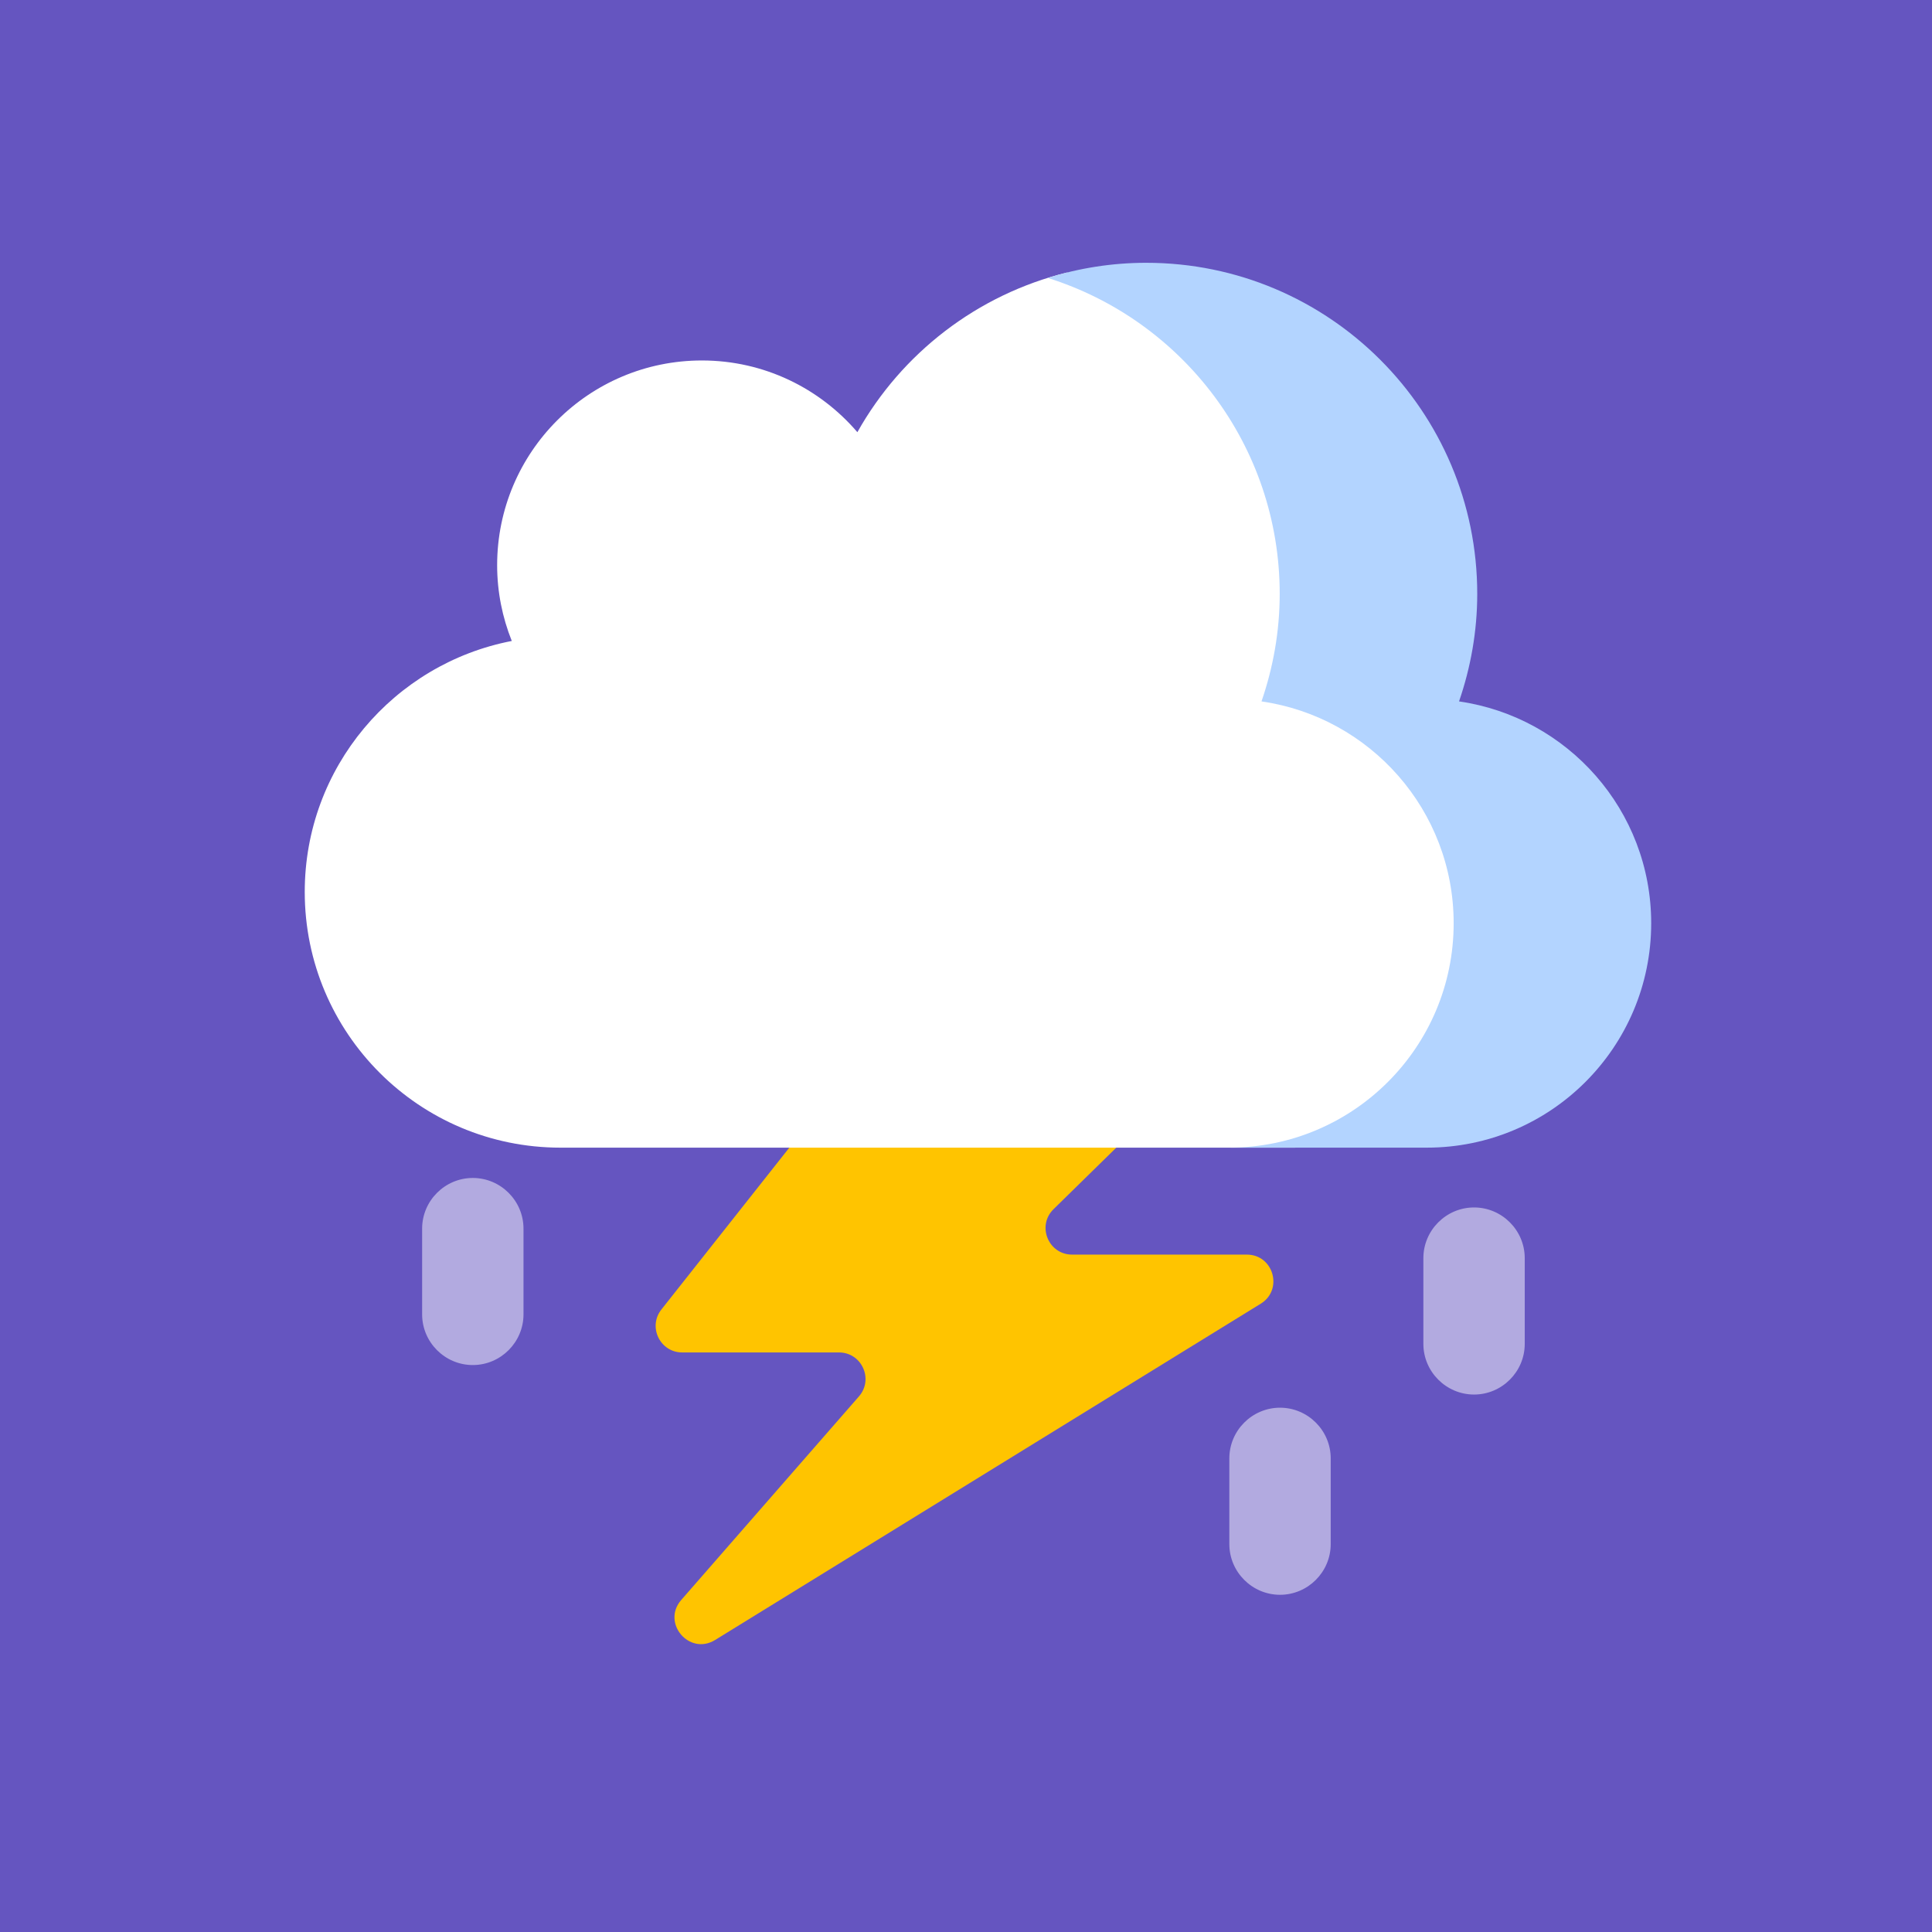
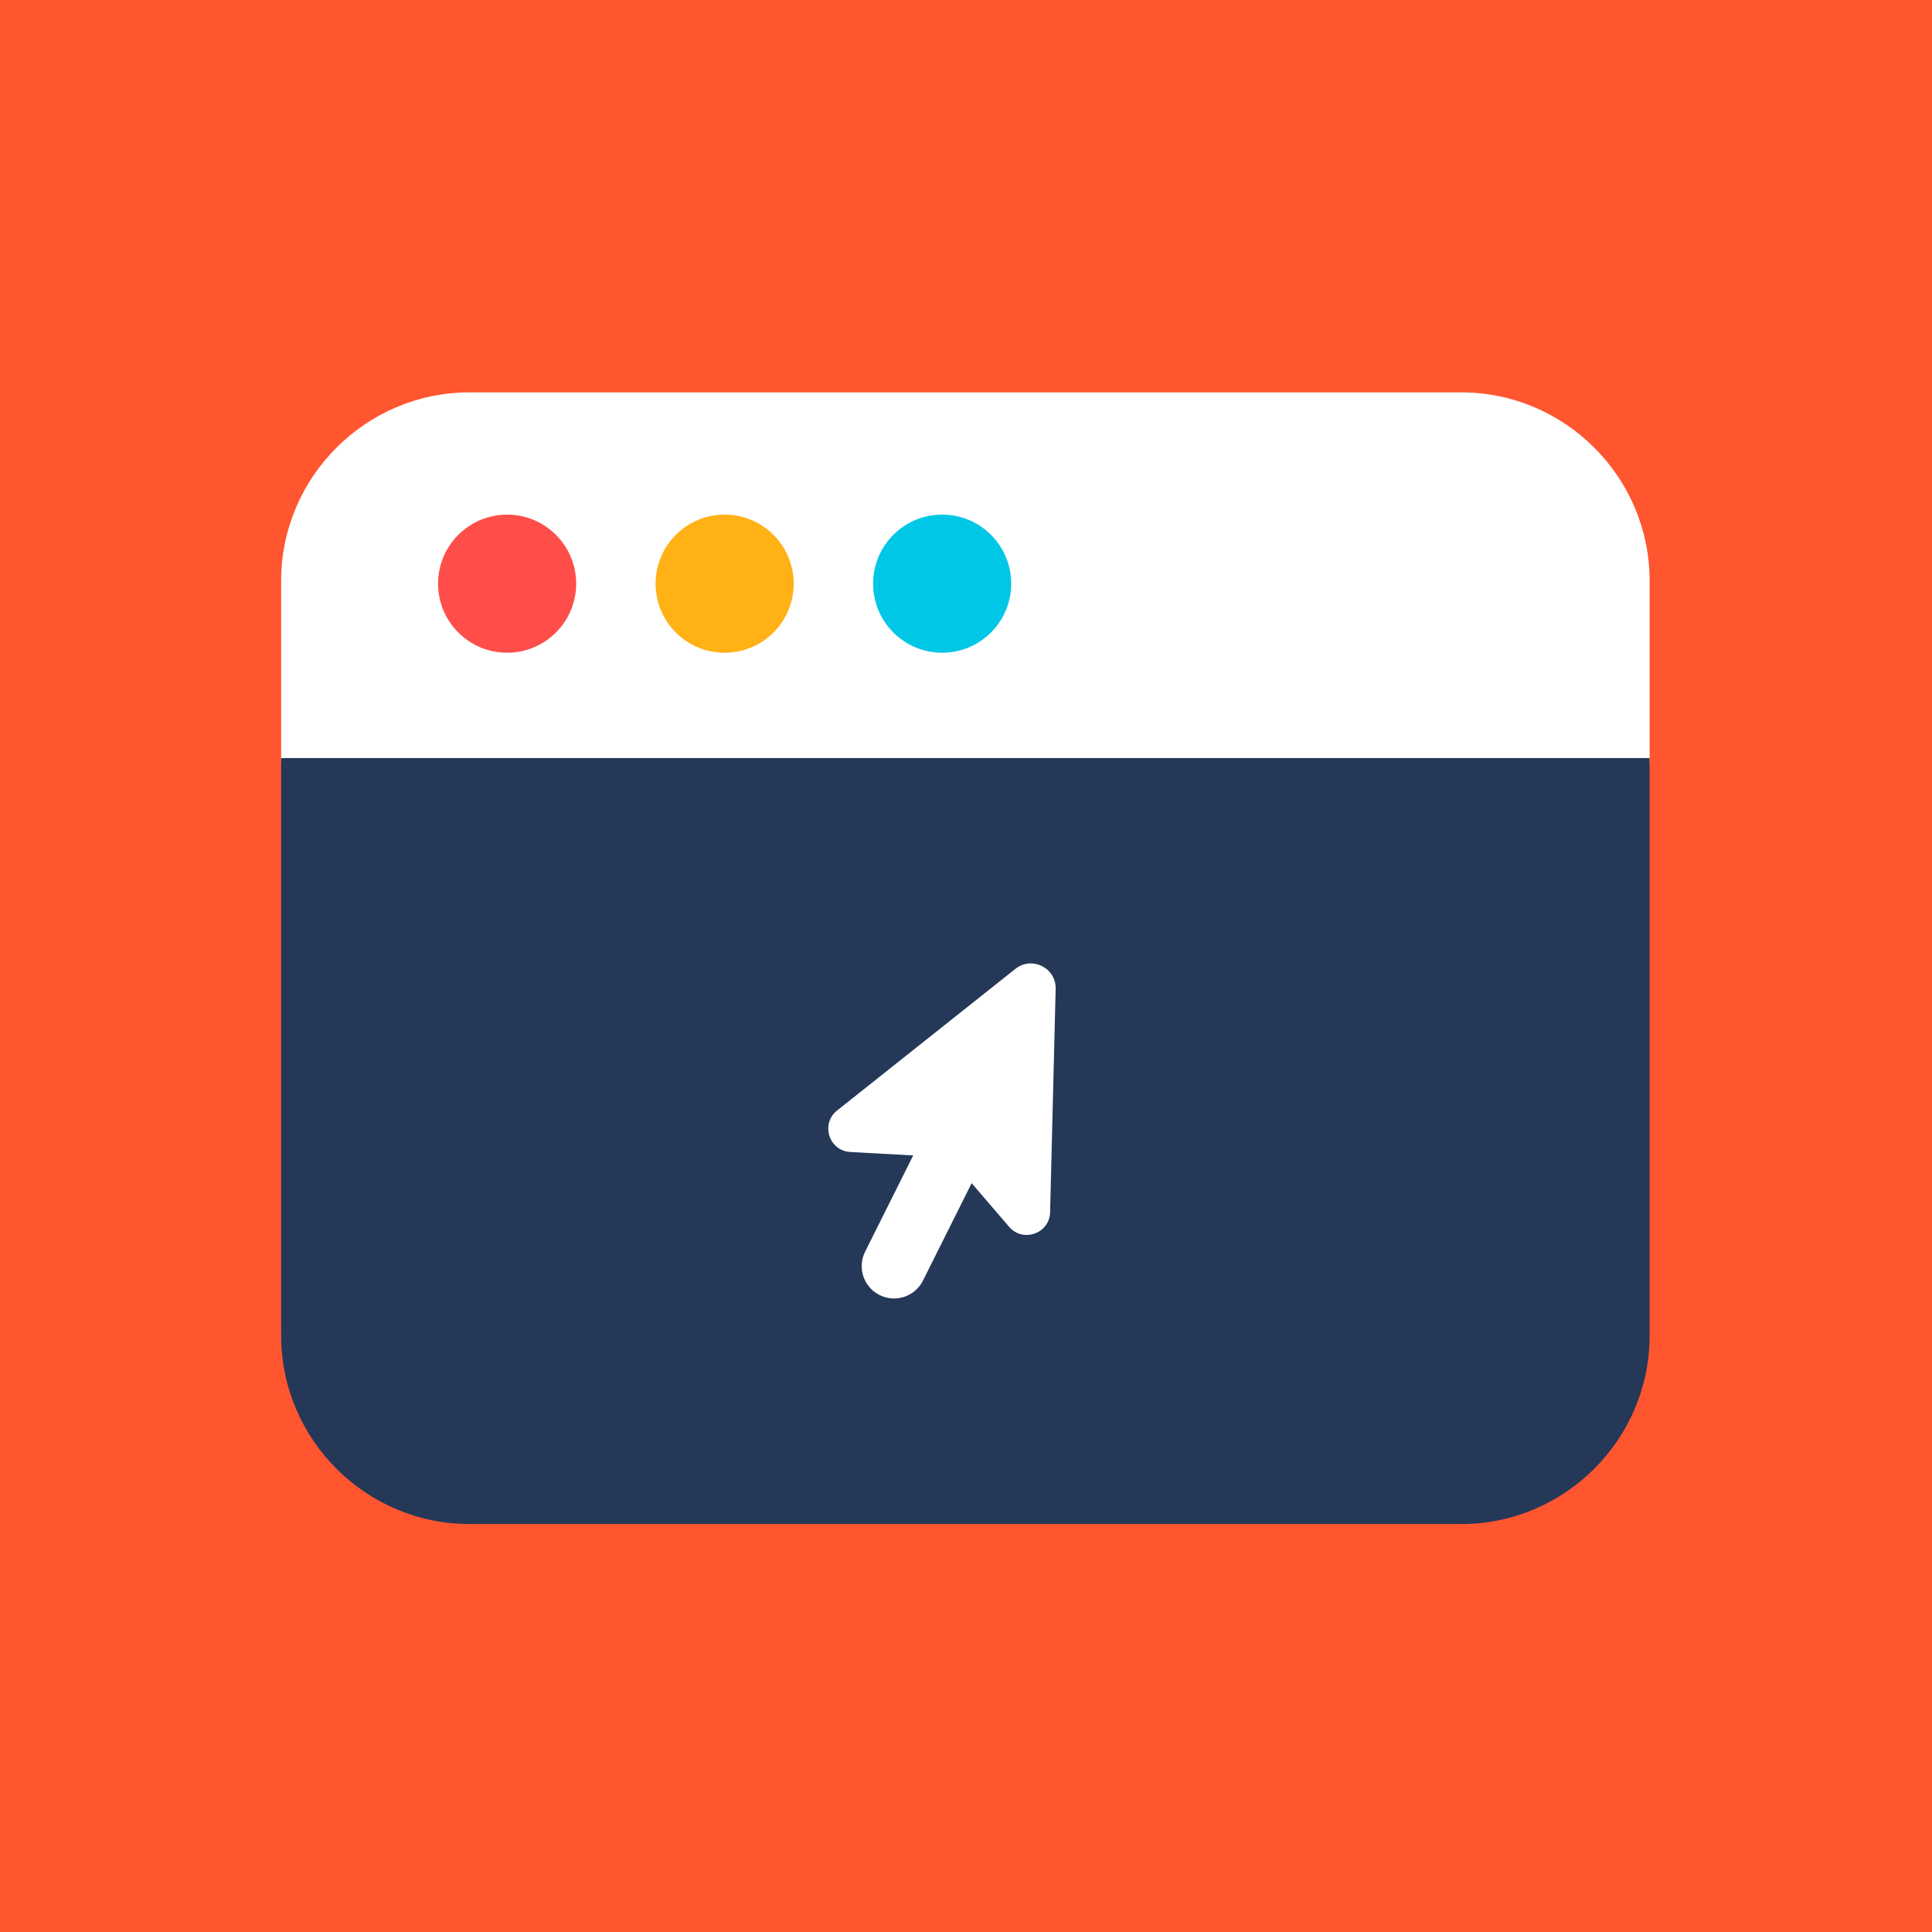
<svg xmlns="http://www.w3.org/2000/svg" xmlns:xlink="http://www.w3.org/1999/xlink" width="128px" height="128px" viewBox="0 0 128 128" version="1.1" style="background: #FFFFFF;">
  <defs>
    <rect id="path-1" x="0" y="0" width="128" height="128" />
  </defs>
  <g id="Page-1" stroke="none" stroke-width="1" fill="none" fill-rule="evenodd">
-     <g id="project_avatar_storm">
-       <g id="Storm">
+     <g id="project_avatar_website">
+       <g id="website">
        <g>
          <mask id="mask-2" fill="white">
            <use xlink:href="#path-1" />
          </mask>
-           <use id="Rectangle" fill="#6555C0" xlink:href="#path-1" />
-           <path d="M66.201,58.441 L43.821,86.756 C42.91,87.908 43.731,89.603 45.2,89.603 L55.583,89.603 C57.092,89.603 57.899,91.379 56.907,92.516 L45.135,106.001 C43.81,107.519 45.666,109.709 47.381,108.652 L83.527,86.374 C85.035,85.445 84.376,83.121 82.605,83.121 L71.031,83.121 C69.457,83.121 68.677,81.211 69.801,80.109 L89.514,60.786 C90.638,59.684 89.858,57.774 88.284,57.774 L67.58,57.774 C67.042,57.773 66.534,58.019 66.201,58.441 Z" id="Shape" fill="#FFC400" fill-rule="nonzero" />
-           <path d="M97.187,61.167 C97.187,53.683 91.652,47.508 84.456,46.47 C85.225,44.234 85.662,41.844 85.662,39.346 C85.662,30.168 78.856,21.44 70.702,18.052 C64.739,19.516 59.734,23.41 56.803,28.634 C54.315,25.729 50.627,23.882 46.503,23.882 C39.011,23.882 32.937,29.955 32.937,37.448 C32.937,39.222 33.287,40.912 33.907,42.466 C26.093,43.973 20.19,50.84 20.19,59.093 C20.19,68.45 27.775,76.035 37.132,76.035 L85.797,76.035 C92.124,74.006 97.187,67.87 97.187,61.167 Z" id="Shape" fill="#FFFFFF" fill-rule="nonzero" />
-           <path d="M96.665,46.47 C97.434,44.234 97.871,41.844 97.871,39.347 C97.871,27.232 88.05,17.411 75.935,17.411 C73.661,17.411 71.473,17.769 69.411,18.412 C78.319,21.202 84.784,29.519 84.784,39.347 C84.784,41.844 84.347,44.234 83.578,46.47 C90.774,47.508 96.309,53.683 96.309,61.167 C96.309,69.378 89.652,76.035 81.441,76.035 L94.528,76.035 C102.739,76.035 109.396,69.378 109.396,61.167 C109.396,53.684 103.861,47.509 96.665,46.47 Z" id="Shape" fill="#B3D4FF" fill-rule="nonzero" />
-           <path d="M97.66,92.392 L97.66,92.392 C95.813,92.392 94.302,90.881 94.302,89.034 L94.302,83.355 C94.302,81.508 95.813,79.997 97.66,79.997 L97.66,79.997 C99.507,79.997 101.018,81.508 101.018,83.355 L101.018,89.034 C101.019,90.881 99.507,92.392 97.66,92.392 Z" id="Shape" fill="#FFFFFF" fill-rule="nonzero" opacity="0.5" />
-           <path d="M84.805,105.659 L84.805,105.659 C82.958,105.659 81.447,104.148 81.447,102.301 L81.447,96.622 C81.447,94.775 82.958,93.264 84.805,93.264 L84.805,93.264 C86.652,93.264 88.163,94.775 88.163,96.622 L88.163,102.301 C88.163,104.148 86.652,105.659 84.805,105.659 Z" id="Shape" fill="#FFFFFF" fill-rule="nonzero" opacity="0.5" />
-           <path d="M31.325,90.438 L31.325,90.438 C29.478,90.438 27.967,88.927 27.967,87.08 L27.967,81.401 C27.967,79.554 29.478,78.043 31.325,78.043 L31.325,78.043 C33.172,78.043 34.683,79.554 34.683,81.401 L34.683,87.08 C34.683,88.927 33.172,90.438 31.325,90.438 Z" id="Shape" fill="#FFFFFF" fill-rule="nonzero" opacity="0.5" />
+           <use id="Rectangle" fill="#FF5630" xlink:href="#path-1" />
+           <path d="M96.814,25.996 L31.104,25.996 C24.242,25.996 18.627,31.61 18.627,38.473 L18.627,50.502 L109.291,50.502 L109.291,38.472 C109.29,31.61 103.676,25.996 96.814,25.996 Z" id="Shape" fill="#FFFFFF" fill-rule="nonzero" />
+           <path d="M18.627,50.224 L18.627,87.681 L18.627,88.496 C18.627,95.358 24.241,100.973 31.104,100.973 L96.814,100.973 C103.676,100.973 109.291,95.359 109.291,88.496 L109.291,87.681 L109.291,50.224 L18.627,50.224 Z" id="Shape" fill="#253858" fill-rule="nonzero" />
+           <circle id="Oval" fill="#FF4E4A" fill-rule="nonzero" cx="33.598" cy="38.67" r="4.575" />
+           <circle id="Oval" fill="#FFB115" fill-rule="nonzero" cx="48.01" cy="38.67" r="4.575" />
+           <circle id="Oval" fill="#00C7E6" fill-rule="nonzero" cx="62.421" cy="38.67" r="4.575" />
+           <path d="M56.339,76.324 L60.503,76.55 L57.316,82.928 C56.799,83.962 57.196,85.219 58.213,85.769 L58.213,85.769 C59.278,86.345 60.608,85.926 61.149,84.843 L64.374,78.388 L66.856,81.278 C67.777,82.351 69.537,81.724 69.572,80.31 L69.94,65.517 C69.975,64.122 68.366,63.321 67.274,64.189 L55.462,73.572 C54.349,74.456 54.92,76.247 56.339,76.324 Z" id="Shape" fill="#FFFFFF" fill-rule="nonzero" />
        </g>
      </g>
    </g>
  </g>
</svg>
